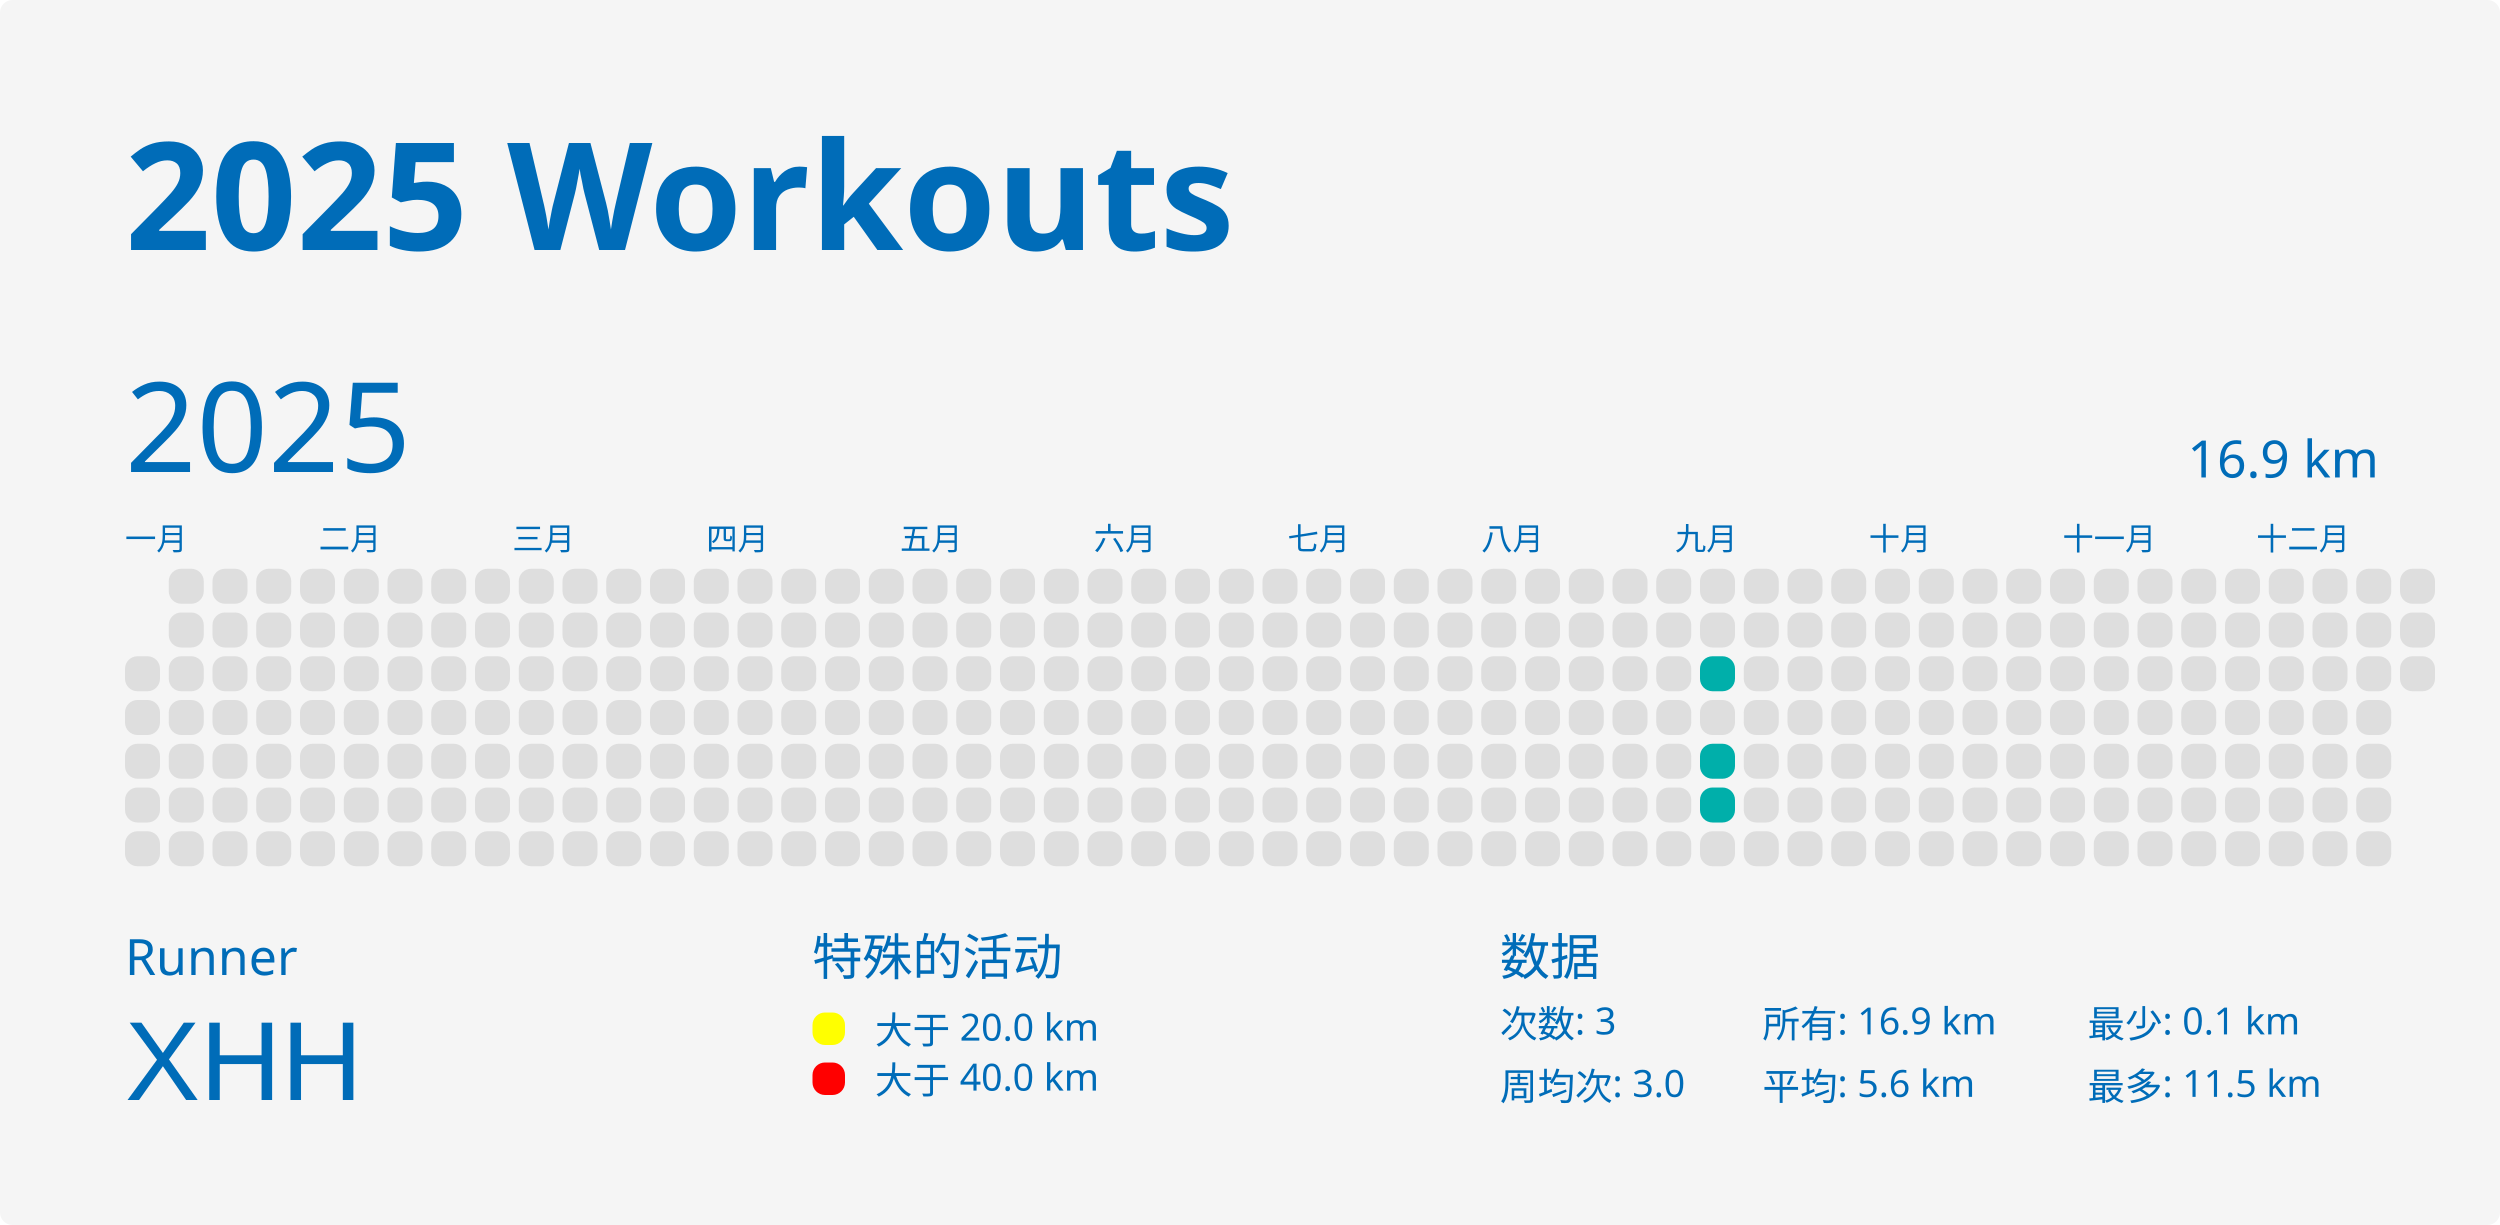
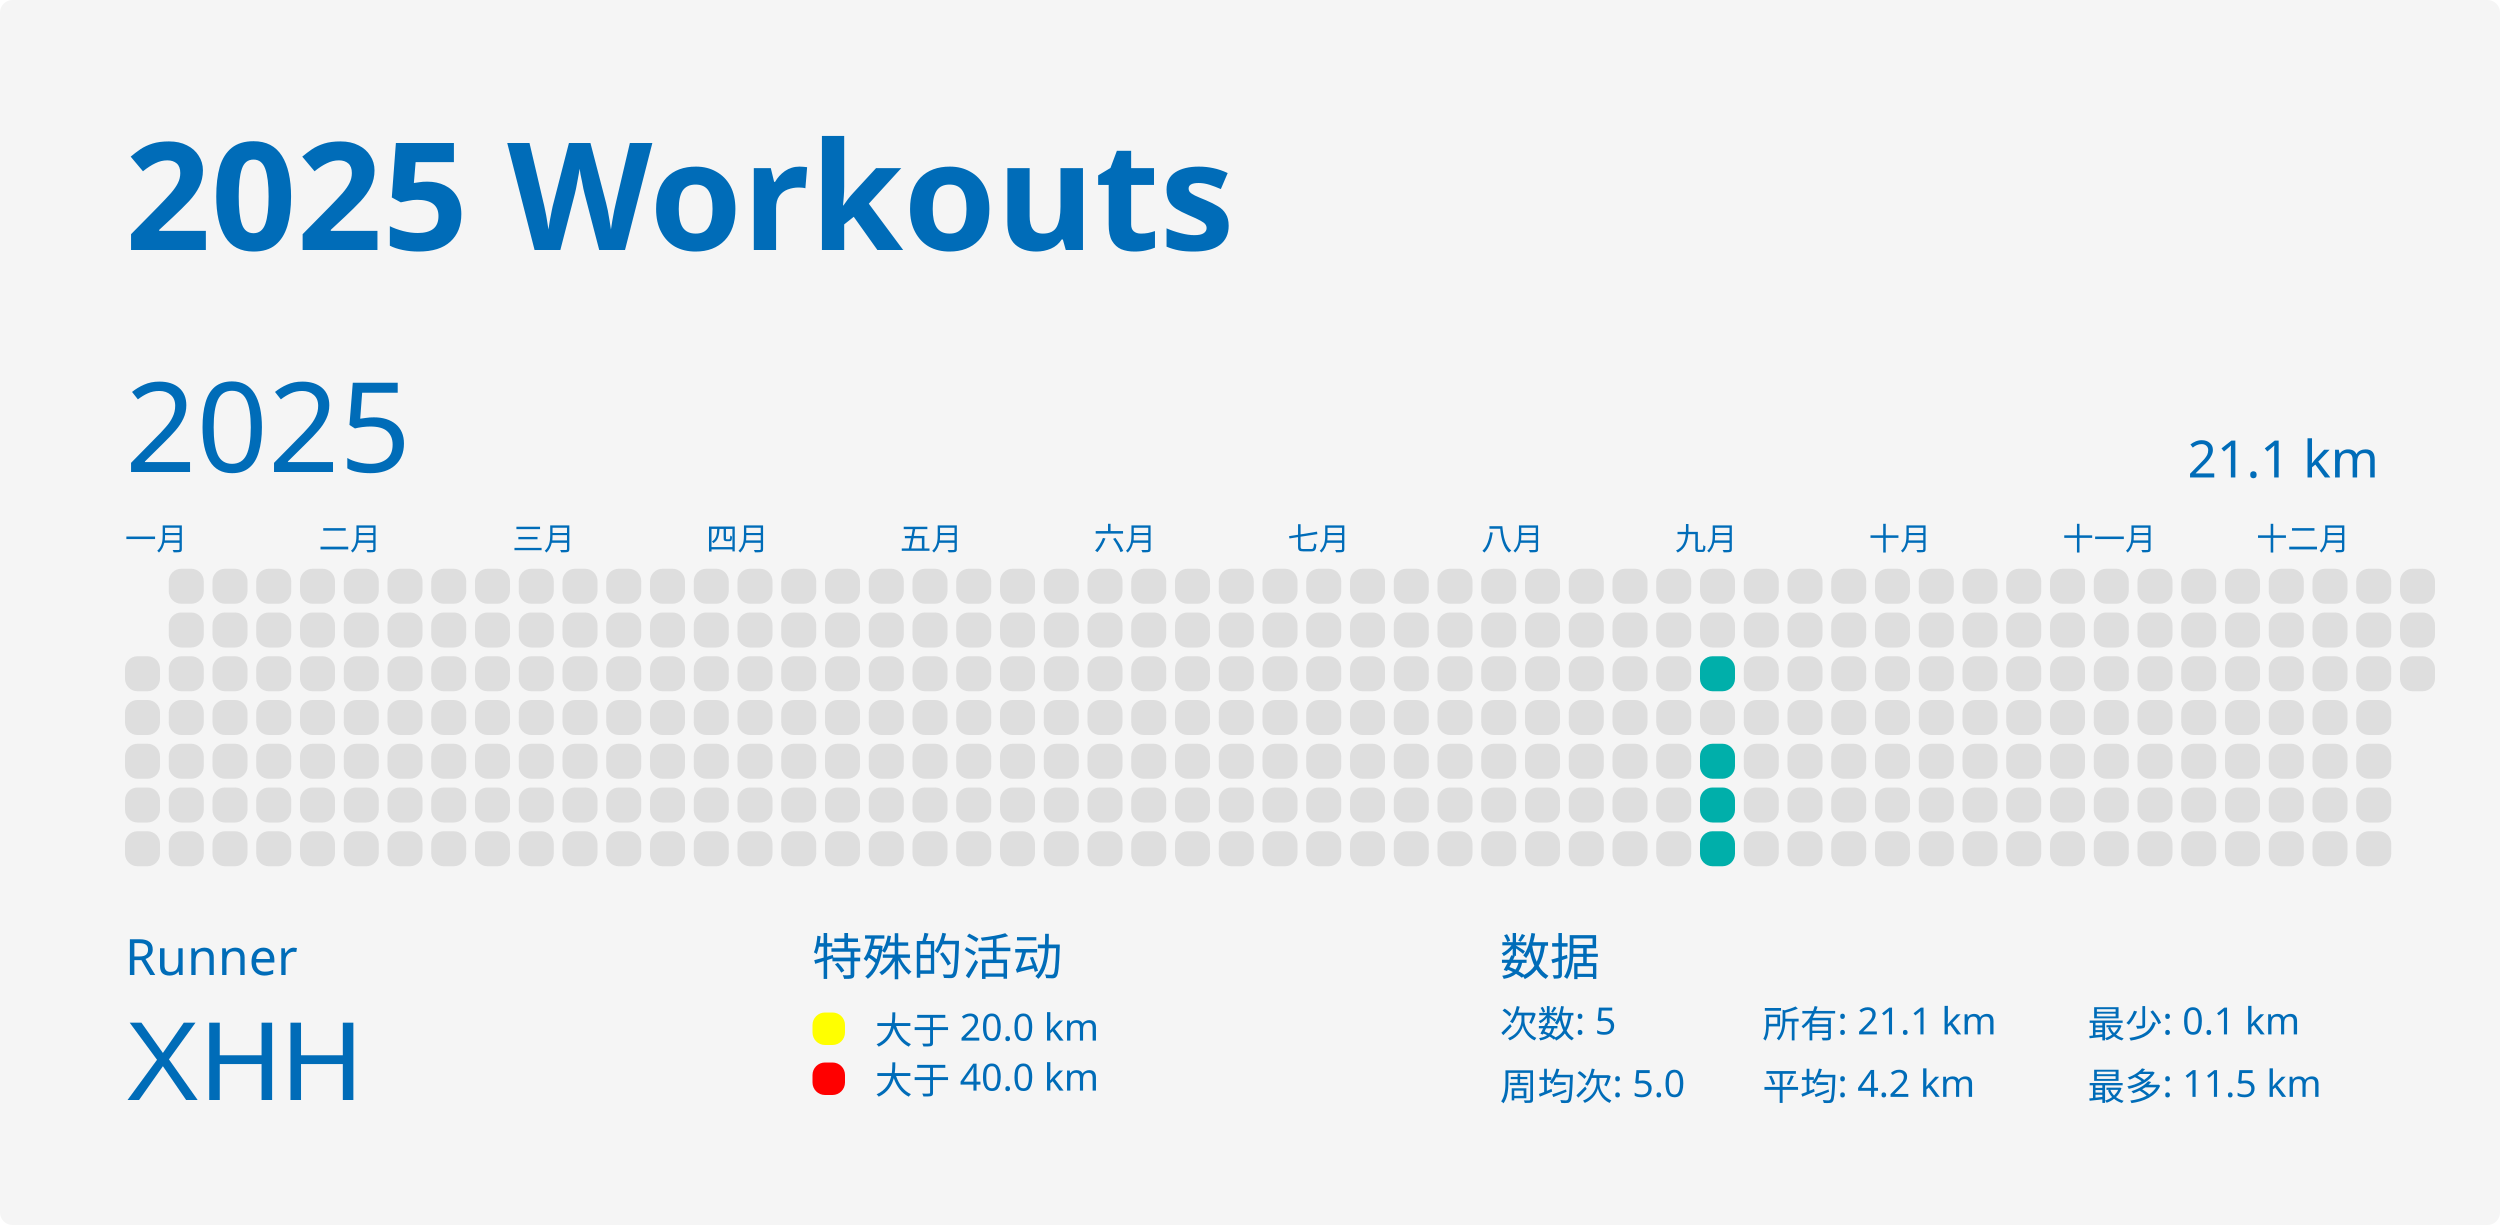
<svg xmlns="http://www.w3.org/2000/svg" baseProfile="full" height="98mm" version="1.1" viewBox="0,0,200,98" width="200mm">
  <defs />
  <rect fill="#f5f5f5" height="98" rx="1" ry="1" width="200" x="0" y="0" />
  <text fill="#006cb8" style="font-size:12px; font-family:MGI-Regular; font-weight:bold;" x="10" y="20">2025 Workouts</text>
  <text fill="#006cb8" style="font-size:4px; font-family:MGI-Regular" x="10" y="78">Runner</text>
  <text fill="#006cb8" style="font-size:9px; font-family:Arial" x="10" y="88">XHH</text>
  <text fill="#006cb8" style="font-size:4px; font-family:MGI-Regular" x="65" y="78">特殊的活动</text>
  <rect fill="yellow" height="2.6" rx="1" ry="1" width="2.6" x="65" y="81" />
  <text fill="#006cb8" style="font-size:3px; font-family:MGI-Regular" x="70" y="83.5">大于 20.0 km</text>
  <rect fill="red" height="2.6" rx="1" ry="1" width="2.6" x="65" y="85" />
  <text fill="#006cb8" style="font-size:3px; font-family:MGI-Regular" x="70" y="87.5">大于 40.0 km</text>
  <text fill="#006cb8" style="font-size:4px; font-family:MGI-Regular" x="120" y="78">数据</text>
-   <text fill="#006cb8" style="font-size:3px; font-family:MGI-Regular" x="120" y="83">次数: 3</text>
-   <text fill="#006cb8" style="font-size:3px; font-family:MGI-Regular" x="120" y="88">周均次: 3.0</text>
-   <text fill="#006cb8" style="font-size:3px; font-family:MGI-Regular" x="141" y="83">所有: 16.9 km</text>
-   <text fill="#006cb8" style="font-size:3px; font-family:MGI-Regular" x="141" y="88">平均: 5.6 km</text>
+   <text fill="#006cb8" style="font-size:3px; font-family:MGI-Regular" x="120" y="83">次数: 5</text>
+   <text fill="#006cb8" style="font-size:3px; font-family:MGI-Regular" x="120" y="88">周均次: 5.0</text>
+   <text fill="#006cb8" style="font-size:3px; font-family:MGI-Regular" x="141" y="83">所有: 21.1 km</text>
+   <text fill="#006cb8" style="font-size:3px; font-family:MGI-Regular" x="141" y="88">平均: 4.2 km</text>
  <text fill="#006cb8" style="font-size:3px; font-family:MGI-Regular" x="167" y="83">最少: 0.1 km</text>
  <text fill="#006cb8" style="font-size:3px; font-family:MGI-Regular" x="167" y="88">最多: 11.5 km</text>
  <text dominant-baseline="hanging" fill="#006cb8" style="font-size:10.0px; font-family:MGI-Regular;" x="10" y="30">2025</text>
-   <text dominant-baseline="hanging" fill="#006cb8" style="font-size:4.125px; font-family:MGI-Regular;" x="175" y="35">16.9 km</text>
+   <text dominant-baseline="hanging" fill="#006cb8" style="font-size:4.125px; font-family:MGI-Regular;" x="175" y="35">21.1 km</text>
  <text fill="#006cb8" style="font-size:2.5px; font-family:MGI-Regular" x="10.0" y="44">一月</text>
  <text fill="#006cb8" style="font-size:2.5px; font-family:MGI-Regular" x="25.5" y="44">二月</text>
  <text fill="#006cb8" style="font-size:2.5px; font-family:MGI-Regular" x="41.0" y="44">三月</text>
  <text fill="#006cb8" style="font-size:2.5px; font-family:MGI-Regular" x="56.5" y="44">四月</text>
  <text fill="#006cb8" style="font-size:2.5px; font-family:MGI-Regular" x="72.0" y="44">五月</text>
  <text fill="#006cb8" style="font-size:2.5px; font-family:MGI-Regular" x="87.5" y="44">六月</text>
  <text fill="#006cb8" style="font-size:2.5px; font-family:MGI-Regular" x="103.0" y="44">七月</text>
  <text fill="#006cb8" style="font-size:2.5px; font-family:MGI-Regular" x="118.5" y="44">八月</text>
  <text fill="#006cb8" style="font-size:2.5px; font-family:MGI-Regular" x="134.0" y="44">九月</text>
  <text fill="#006cb8" style="font-size:2.5px; font-family:MGI-Regular" x="149.5" y="44">十月</text>
  <text fill="#006cb8" style="font-size:2.5px; font-family:MGI-Regular" x="165.0" y="44">十一月</text>
  <text fill="#006cb8" style="font-size:2.5px; font-family:MGI-Regular" x="180.5" y="44">十二月</text>
  <rect fill="#dedede" height="2.8" rx="1" ry="1" width="2.8" x="10.0" y="52.5" />
  <rect fill="#dedede" height="2.8" rx="1" ry="1" width="2.8" x="10.0" y="56.0" />
  <rect fill="#dedede" height="2.8" rx="1" ry="1" width="2.8" x="10.0" y="59.5" />
  <rect fill="#dedede" height="2.8" rx="1" ry="1" width="2.8" x="10.0" y="63.0" />
  <rect fill="#dedede" height="2.8" rx="1" ry="1" width="2.8" x="10.0" y="66.5" />
  <rect fill="#dedede" height="2.8" rx="1" ry="1" width="2.8" x="13.5" y="45.5" />
  <rect fill="#dedede" height="2.8" rx="1" ry="1" width="2.8" x="13.5" y="49.0" />
  <rect fill="#dedede" height="2.8" rx="1" ry="1" width="2.8" x="13.5" y="52.5" />
  <rect fill="#dedede" height="2.8" rx="1" ry="1" width="2.8" x="13.5" y="56.0" />
  <rect fill="#dedede" height="2.8" rx="1" ry="1" width="2.8" x="13.5" y="59.5" />
  <rect fill="#dedede" height="2.8" rx="1" ry="1" width="2.8" x="13.5" y="63.0" />
  <rect fill="#dedede" height="2.8" rx="1" ry="1" width="2.8" x="13.5" y="66.5" />
  <rect fill="#dedede" height="2.8" rx="1" ry="1" width="2.8" x="17.0" y="45.5" />
  <rect fill="#dedede" height="2.8" rx="1" ry="1" width="2.8" x="17.0" y="49.0" />
  <rect fill="#dedede" height="2.8" rx="1" ry="1" width="2.8" x="17.0" y="52.5" />
  <rect fill="#dedede" height="2.8" rx="1" ry="1" width="2.8" x="17.0" y="56.0" />
  <rect fill="#dedede" height="2.8" rx="1" ry="1" width="2.8" x="17.0" y="59.5" />
  <rect fill="#dedede" height="2.8" rx="1" ry="1" width="2.8" x="17.0" y="63.0" />
  <rect fill="#dedede" height="2.8" rx="1" ry="1" width="2.8" x="17.0" y="66.5" />
  <rect fill="#dedede" height="2.8" rx="1" ry="1" width="2.8" x="20.5" y="45.5" />
  <rect fill="#dedede" height="2.8" rx="1" ry="1" width="2.8" x="20.5" y="49.0" />
  <rect fill="#dedede" height="2.8" rx="1" ry="1" width="2.8" x="20.5" y="52.5" />
  <rect fill="#dedede" height="2.8" rx="1" ry="1" width="2.8" x="20.5" y="56.0" />
  <rect fill="#dedede" height="2.8" rx="1" ry="1" width="2.8" x="20.5" y="59.5" />
  <rect fill="#dedede" height="2.8" rx="1" ry="1" width="2.8" x="20.5" y="63.0" />
  <rect fill="#dedede" height="2.8" rx="1" ry="1" width="2.8" x="20.5" y="66.5" />
  <rect fill="#dedede" height="2.8" rx="1" ry="1" width="2.8" x="24.0" y="45.5" />
  <rect fill="#dedede" height="2.8" rx="1" ry="1" width="2.8" x="24.0" y="49.0" />
  <rect fill="#dedede" height="2.8" rx="1" ry="1" width="2.8" x="24.0" y="52.5" />
  <rect fill="#dedede" height="2.8" rx="1" ry="1" width="2.8" x="24.0" y="56.0" />
  <rect fill="#dedede" height="2.8" rx="1" ry="1" width="2.8" x="24.0" y="59.5" />
  <rect fill="#dedede" height="2.8" rx="1" ry="1" width="2.8" x="24.0" y="63.0" />
  <rect fill="#dedede" height="2.8" rx="1" ry="1" width="2.8" x="24.0" y="66.5" />
  <rect fill="#dedede" height="2.8" rx="1" ry="1" width="2.8" x="27.5" y="45.5" />
  <rect fill="#dedede" height="2.8" rx="1" ry="1" width="2.8" x="27.5" y="49.0" />
  <rect fill="#dedede" height="2.8" rx="1" ry="1" width="2.8" x="27.5" y="52.5" />
  <rect fill="#dedede" height="2.8" rx="1" ry="1" width="2.8" x="27.5" y="56.0" />
  <rect fill="#dedede" height="2.8" rx="1" ry="1" width="2.8" x="27.5" y="59.5" />
  <rect fill="#dedede" height="2.8" rx="1" ry="1" width="2.8" x="27.5" y="63.0" />
  <rect fill="#dedede" height="2.8" rx="1" ry="1" width="2.8" x="27.5" y="66.5" />
  <rect fill="#dedede" height="2.8" rx="1" ry="1" width="2.8" x="31.0" y="45.5" />
  <rect fill="#dedede" height="2.8" rx="1" ry="1" width="2.8" x="31.0" y="49.0" />
  <rect fill="#dedede" height="2.8" rx="1" ry="1" width="2.8" x="31.0" y="52.5" />
  <rect fill="#dedede" height="2.8" rx="1" ry="1" width="2.8" x="31.0" y="56.0" />
  <rect fill="#dedede" height="2.8" rx="1" ry="1" width="2.8" x="31.0" y="59.5" />
  <rect fill="#dedede" height="2.8" rx="1" ry="1" width="2.8" x="31.0" y="63.0" />
  <rect fill="#dedede" height="2.8" rx="1" ry="1" width="2.8" x="31.0" y="66.5" />
  <rect fill="#dedede" height="2.8" rx="1" ry="1" width="2.8" x="34.5" y="45.5" />
  <rect fill="#dedede" height="2.8" rx="1" ry="1" width="2.8" x="34.5" y="49.0" />
  <rect fill="#dedede" height="2.8" rx="1" ry="1" width="2.8" x="34.5" y="52.5" />
  <rect fill="#dedede" height="2.8" rx="1" ry="1" width="2.8" x="34.5" y="56.0" />
  <rect fill="#dedede" height="2.8" rx="1" ry="1" width="2.8" x="34.5" y="59.5" />
  <rect fill="#dedede" height="2.8" rx="1" ry="1" width="2.8" x="34.5" y="63.0" />
  <rect fill="#dedede" height="2.8" rx="1" ry="1" width="2.8" x="34.5" y="66.5" />
  <rect fill="#dedede" height="2.8" rx="1" ry="1" width="2.8" x="38.0" y="45.5" />
  <rect fill="#dedede" height="2.8" rx="1" ry="1" width="2.8" x="38.0" y="49.0" />
  <rect fill="#dedede" height="2.8" rx="1" ry="1" width="2.8" x="38.0" y="52.5" />
  <rect fill="#dedede" height="2.8" rx="1" ry="1" width="2.8" x="38.0" y="56.0" />
  <rect fill="#dedede" height="2.8" rx="1" ry="1" width="2.8" x="38.0" y="59.5" />
  <rect fill="#dedede" height="2.8" rx="1" ry="1" width="2.8" x="38.0" y="63.0" />
  <rect fill="#dedede" height="2.8" rx="1" ry="1" width="2.8" x="38.0" y="66.5" />
  <rect fill="#dedede" height="2.8" rx="1" ry="1" width="2.8" x="41.5" y="45.5" />
  <rect fill="#dedede" height="2.8" rx="1" ry="1" width="2.8" x="41.5" y="49.0" />
  <rect fill="#dedede" height="2.8" rx="1" ry="1" width="2.8" x="41.5" y="52.5" />
  <rect fill="#dedede" height="2.8" rx="1" ry="1" width="2.8" x="41.5" y="56.0" />
  <rect fill="#dedede" height="2.8" rx="1" ry="1" width="2.8" x="41.5" y="59.5" />
  <rect fill="#dedede" height="2.8" rx="1" ry="1" width="2.8" x="41.5" y="63.0" />
  <rect fill="#dedede" height="2.8" rx="1" ry="1" width="2.8" x="41.5" y="66.5" />
  <rect fill="#dedede" height="2.8" rx="1" ry="1" width="2.8" x="45.0" y="45.5" />
  <rect fill="#dedede" height="2.8" rx="1" ry="1" width="2.8" x="45.0" y="49.0" />
  <rect fill="#dedede" height="2.8" rx="1" ry="1" width="2.8" x="45.0" y="52.5" />
  <rect fill="#dedede" height="2.8" rx="1" ry="1" width="2.8" x="45.0" y="56.0" />
  <rect fill="#dedede" height="2.8" rx="1" ry="1" width="2.8" x="45.0" y="59.5" />
  <rect fill="#dedede" height="2.8" rx="1" ry="1" width="2.8" x="45.0" y="63.0" />
  <rect fill="#dedede" height="2.8" rx="1" ry="1" width="2.8" x="45.0" y="66.5" />
  <rect fill="#dedede" height="2.8" rx="1" ry="1" width="2.8" x="48.5" y="45.5" />
  <rect fill="#dedede" height="2.8" rx="1" ry="1" width="2.8" x="48.5" y="49.0" />
  <rect fill="#dedede" height="2.8" rx="1" ry="1" width="2.8" x="48.5" y="52.5" />
  <rect fill="#dedede" height="2.8" rx="1" ry="1" width="2.8" x="48.5" y="56.0" />
  <rect fill="#dedede" height="2.8" rx="1" ry="1" width="2.8" x="48.5" y="59.5" />
  <rect fill="#dedede" height="2.8" rx="1" ry="1" width="2.8" x="48.5" y="63.0" />
  <rect fill="#dedede" height="2.8" rx="1" ry="1" width="2.8" x="48.5" y="66.5" />
  <rect fill="#dedede" height="2.8" rx="1" ry="1" width="2.8" x="52.0" y="45.5" />
  <rect fill="#dedede" height="2.8" rx="1" ry="1" width="2.8" x="52.0" y="49.0" />
  <rect fill="#dedede" height="2.8" rx="1" ry="1" width="2.8" x="52.0" y="52.5" />
  <rect fill="#dedede" height="2.8" rx="1" ry="1" width="2.8" x="52.0" y="56.0" />
  <rect fill="#dedede" height="2.8" rx="1" ry="1" width="2.8" x="52.0" y="59.5" />
  <rect fill="#dedede" height="2.8" rx="1" ry="1" width="2.8" x="52.0" y="63.0" />
  <rect fill="#dedede" height="2.8" rx="1" ry="1" width="2.8" x="52.0" y="66.5" />
  <rect fill="#dedede" height="2.8" rx="1" ry="1" width="2.8" x="55.5" y="45.5" />
  <rect fill="#dedede" height="2.8" rx="1" ry="1" width="2.8" x="55.5" y="49.0" />
  <rect fill="#dedede" height="2.8" rx="1" ry="1" width="2.8" x="55.5" y="52.5" />
  <rect fill="#dedede" height="2.8" rx="1" ry="1" width="2.8" x="55.5" y="56.0" />
  <rect fill="#dedede" height="2.8" rx="1" ry="1" width="2.8" x="55.5" y="59.5" />
  <rect fill="#dedede" height="2.8" rx="1" ry="1" width="2.8" x="55.5" y="63.0" />
  <rect fill="#dedede" height="2.8" rx="1" ry="1" width="2.8" x="55.5" y="66.5" />
  <rect fill="#dedede" height="2.8" rx="1" ry="1" width="2.8" x="59.0" y="45.5" />
  <rect fill="#dedede" height="2.8" rx="1" ry="1" width="2.8" x="59.0" y="49.0" />
  <rect fill="#dedede" height="2.8" rx="1" ry="1" width="2.8" x="59.0" y="52.5" />
  <rect fill="#dedede" height="2.8" rx="1" ry="1" width="2.8" x="59.0" y="56.0" />
  <rect fill="#dedede" height="2.8" rx="1" ry="1" width="2.8" x="59.0" y="59.5" />
  <rect fill="#dedede" height="2.8" rx="1" ry="1" width="2.8" x="59.0" y="63.0" />
  <rect fill="#dedede" height="2.8" rx="1" ry="1" width="2.8" x="59.0" y="66.5" />
  <rect fill="#dedede" height="2.8" rx="1" ry="1" width="2.8" x="62.5" y="45.5" />
  <rect fill="#dedede" height="2.8" rx="1" ry="1" width="2.8" x="62.5" y="49.0" />
  <rect fill="#dedede" height="2.8" rx="1" ry="1" width="2.8" x="62.5" y="52.5" />
  <rect fill="#dedede" height="2.8" rx="1" ry="1" width="2.8" x="62.5" y="56.0" />
  <rect fill="#dedede" height="2.8" rx="1" ry="1" width="2.8" x="62.5" y="59.5" />
  <rect fill="#dedede" height="2.8" rx="1" ry="1" width="2.8" x="62.5" y="63.0" />
  <rect fill="#dedede" height="2.8" rx="1" ry="1" width="2.8" x="62.5" y="66.5" />
  <rect fill="#dedede" height="2.8" rx="1" ry="1" width="2.8" x="66.0" y="45.5" />
  <rect fill="#dedede" height="2.8" rx="1" ry="1" width="2.8" x="66.0" y="49.0" />
  <rect fill="#dedede" height="2.8" rx="1" ry="1" width="2.8" x="66.0" y="52.5" />
  <rect fill="#dedede" height="2.8" rx="1" ry="1" width="2.8" x="66.0" y="56.0" />
  <rect fill="#dedede" height="2.8" rx="1" ry="1" width="2.8" x="66.0" y="59.5" />
  <rect fill="#dedede" height="2.8" rx="1" ry="1" width="2.8" x="66.0" y="63.0" />
  <rect fill="#dedede" height="2.8" rx="1" ry="1" width="2.8" x="66.0" y="66.5" />
  <rect fill="#dedede" height="2.8" rx="1" ry="1" width="2.8" x="69.5" y="45.5" />
  <rect fill="#dedede" height="2.8" rx="1" ry="1" width="2.8" x="69.5" y="49.0" />
  <rect fill="#dedede" height="2.8" rx="1" ry="1" width="2.8" x="69.5" y="52.5" />
  <rect fill="#dedede" height="2.8" rx="1" ry="1" width="2.8" x="69.5" y="56.0" />
  <rect fill="#dedede" height="2.8" rx="1" ry="1" width="2.8" x="69.5" y="59.5" />
  <rect fill="#dedede" height="2.8" rx="1" ry="1" width="2.8" x="69.5" y="63.0" />
  <rect fill="#dedede" height="2.8" rx="1" ry="1" width="2.8" x="69.5" y="66.5" />
  <rect fill="#dedede" height="2.8" rx="1" ry="1" width="2.8" x="73.0" y="45.5" />
  <rect fill="#dedede" height="2.8" rx="1" ry="1" width="2.8" x="73.0" y="49.0" />
  <rect fill="#dedede" height="2.8" rx="1" ry="1" width="2.8" x="73.0" y="52.5" />
  <rect fill="#dedede" height="2.8" rx="1" ry="1" width="2.8" x="73.0" y="56.0" />
  <rect fill="#dedede" height="2.8" rx="1" ry="1" width="2.8" x="73.0" y="59.5" />
  <rect fill="#dedede" height="2.8" rx="1" ry="1" width="2.8" x="73.0" y="63.0" />
  <rect fill="#dedede" height="2.8" rx="1" ry="1" width="2.8" x="73.0" y="66.5" />
  <rect fill="#dedede" height="2.8" rx="1" ry="1" width="2.8" x="76.5" y="45.5" />
  <rect fill="#dedede" height="2.8" rx="1" ry="1" width="2.8" x="76.5" y="49.0" />
  <rect fill="#dedede" height="2.8" rx="1" ry="1" width="2.8" x="76.5" y="52.5" />
  <rect fill="#dedede" height="2.8" rx="1" ry="1" width="2.8" x="76.5" y="56.0" />
  <rect fill="#dedede" height="2.8" rx="1" ry="1" width="2.8" x="76.5" y="59.5" />
  <rect fill="#dedede" height="2.8" rx="1" ry="1" width="2.8" x="76.5" y="63.0" />
  <rect fill="#dedede" height="2.8" rx="1" ry="1" width="2.8" x="76.5" y="66.5" />
  <rect fill="#dedede" height="2.8" rx="1" ry="1" width="2.8" x="80.0" y="45.5" />
  <rect fill="#dedede" height="2.8" rx="1" ry="1" width="2.8" x="80.0" y="49.0" />
  <rect fill="#dedede" height="2.8" rx="1" ry="1" width="2.8" x="80.0" y="52.5" />
  <rect fill="#dedede" height="2.8" rx="1" ry="1" width="2.8" x="80.0" y="56.0" />
  <rect fill="#dedede" height="2.8" rx="1" ry="1" width="2.8" x="80.0" y="59.5" />
  <rect fill="#dedede" height="2.8" rx="1" ry="1" width="2.8" x="80.0" y="63.0" />
  <rect fill="#dedede" height="2.8" rx="1" ry="1" width="2.8" x="80.0" y="66.5" />
  <rect fill="#dedede" height="2.8" rx="1" ry="1" width="2.8" x="83.5" y="45.5" />
  <rect fill="#dedede" height="2.8" rx="1" ry="1" width="2.8" x="83.5" y="49.0" />
  <rect fill="#dedede" height="2.8" rx="1" ry="1" width="2.8" x="83.5" y="52.5" />
  <rect fill="#dedede" height="2.8" rx="1" ry="1" width="2.8" x="83.5" y="56.0" />
  <rect fill="#dedede" height="2.8" rx="1" ry="1" width="2.8" x="83.5" y="59.5" />
  <rect fill="#dedede" height="2.8" rx="1" ry="1" width="2.8" x="83.5" y="63.0" />
  <rect fill="#dedede" height="2.8" rx="1" ry="1" width="2.8" x="83.5" y="66.5" />
  <rect fill="#dedede" height="2.8" rx="1" ry="1" width="2.8" x="87.0" y="45.5" />
  <rect fill="#dedede" height="2.8" rx="1" ry="1" width="2.8" x="87.0" y="49.0" />
  <rect fill="#dedede" height="2.8" rx="1" ry="1" width="2.8" x="87.0" y="52.5" />
  <rect fill="#dedede" height="2.8" rx="1" ry="1" width="2.8" x="87.0" y="56.0" />
  <rect fill="#dedede" height="2.8" rx="1" ry="1" width="2.8" x="87.0" y="59.5" />
  <rect fill="#dedede" height="2.8" rx="1" ry="1" width="2.8" x="87.0" y="63.0" />
  <rect fill="#dedede" height="2.8" rx="1" ry="1" width="2.8" x="87.0" y="66.5" />
  <rect fill="#dedede" height="2.8" rx="1" ry="1" width="2.8" x="90.5" y="45.5" />
  <rect fill="#dedede" height="2.8" rx="1" ry="1" width="2.8" x="90.5" y="49.0" />
  <rect fill="#dedede" height="2.8" rx="1" ry="1" width="2.8" x="90.5" y="52.5" />
  <rect fill="#dedede" height="2.8" rx="1" ry="1" width="2.8" x="90.5" y="56.0" />
  <rect fill="#dedede" height="2.8" rx="1" ry="1" width="2.8" x="90.5" y="59.5" />
  <rect fill="#dedede" height="2.8" rx="1" ry="1" width="2.8" x="90.5" y="63.0" />
  <rect fill="#dedede" height="2.8" rx="1" ry="1" width="2.8" x="90.5" y="66.5" />
  <rect fill="#dedede" height="2.8" rx="1" ry="1" width="2.8" x="94.0" y="45.5" />
  <rect fill="#dedede" height="2.8" rx="1" ry="1" width="2.8" x="94.0" y="49.0" />
  <rect fill="#dedede" height="2.8" rx="1" ry="1" width="2.8" x="94.0" y="52.5" />
  <rect fill="#dedede" height="2.8" rx="1" ry="1" width="2.8" x="94.0" y="56.0" />
  <rect fill="#dedede" height="2.8" rx="1" ry="1" width="2.8" x="94.0" y="59.5" />
  <rect fill="#dedede" height="2.8" rx="1" ry="1" width="2.8" x="94.0" y="63.0" />
  <rect fill="#dedede" height="2.8" rx="1" ry="1" width="2.8" x="94.0" y="66.5" />
  <rect fill="#dedede" height="2.8" rx="1" ry="1" width="2.8" x="97.5" y="45.5" />
  <rect fill="#dedede" height="2.8" rx="1" ry="1" width="2.8" x="97.5" y="49.0" />
  <rect fill="#dedede" height="2.8" rx="1" ry="1" width="2.8" x="97.5" y="52.5" />
  <rect fill="#dedede" height="2.8" rx="1" ry="1" width="2.8" x="97.5" y="56.0" />
  <rect fill="#dedede" height="2.8" rx="1" ry="1" width="2.8" x="97.5" y="59.5" />
  <rect fill="#dedede" height="2.8" rx="1" ry="1" width="2.8" x="97.5" y="63.0" />
  <rect fill="#dedede" height="2.8" rx="1" ry="1" width="2.8" x="97.5" y="66.5" />
  <rect fill="#dedede" height="2.8" rx="1" ry="1" width="2.8" x="101.0" y="45.5" />
  <rect fill="#dedede" height="2.8" rx="1" ry="1" width="2.8" x="101.0" y="49.0" />
  <rect fill="#dedede" height="2.8" rx="1" ry="1" width="2.8" x="101.0" y="52.5" />
  <rect fill="#dedede" height="2.8" rx="1" ry="1" width="2.8" x="101.0" y="56.0" />
  <rect fill="#dedede" height="2.8" rx="1" ry="1" width="2.8" x="101.0" y="59.5" />
  <rect fill="#dedede" height="2.8" rx="1" ry="1" width="2.8" x="101.0" y="63.0" />
  <rect fill="#dedede" height="2.8" rx="1" ry="1" width="2.8" x="101.0" y="66.5" />
  <rect fill="#dedede" height="2.8" rx="1" ry="1" width="2.8" x="104.5" y="45.5" />
  <rect fill="#dedede" height="2.8" rx="1" ry="1" width="2.8" x="104.5" y="49.0" />
  <rect fill="#dedede" height="2.8" rx="1" ry="1" width="2.8" x="104.5" y="52.5" />
  <rect fill="#dedede" height="2.8" rx="1" ry="1" width="2.8" x="104.5" y="56.0" />
  <rect fill="#dedede" height="2.8" rx="1" ry="1" width="2.8" x="104.5" y="59.5" />
  <rect fill="#dedede" height="2.8" rx="1" ry="1" width="2.8" x="104.5" y="63.0" />
  <rect fill="#dedede" height="2.8" rx="1" ry="1" width="2.8" x="104.5" y="66.5" />
  <rect fill="#dedede" height="2.8" rx="1" ry="1" width="2.8" x="108.0" y="45.5" />
  <rect fill="#dedede" height="2.8" rx="1" ry="1" width="2.8" x="108.0" y="49.0" />
  <rect fill="#dedede" height="2.8" rx="1" ry="1" width="2.8" x="108.0" y="52.5" />
  <rect fill="#dedede" height="2.8" rx="1" ry="1" width="2.8" x="108.0" y="56.0" />
  <rect fill="#dedede" height="2.8" rx="1" ry="1" width="2.8" x="108.0" y="59.5" />
  <rect fill="#dedede" height="2.8" rx="1" ry="1" width="2.8" x="108.0" y="63.0" />
  <rect fill="#dedede" height="2.8" rx="1" ry="1" width="2.8" x="108.0" y="66.5" />
  <rect fill="#dedede" height="2.8" rx="1" ry="1" width="2.8" x="111.5" y="45.5" />
  <rect fill="#dedede" height="2.8" rx="1" ry="1" width="2.8" x="111.5" y="49.0" />
  <rect fill="#dedede" height="2.8" rx="1" ry="1" width="2.8" x="111.5" y="52.5" />
  <rect fill="#dedede" height="2.8" rx="1" ry="1" width="2.8" x="111.5" y="56.0" />
  <rect fill="#dedede" height="2.8" rx="1" ry="1" width="2.8" x="111.5" y="59.5" />
  <rect fill="#dedede" height="2.8" rx="1" ry="1" width="2.8" x="111.5" y="63.0" />
  <rect fill="#dedede" height="2.8" rx="1" ry="1" width="2.8" x="111.5" y="66.5" />
  <rect fill="#dedede" height="2.8" rx="1" ry="1" width="2.8" x="115.0" y="45.5" />
  <rect fill="#dedede" height="2.8" rx="1" ry="1" width="2.8" x="115.0" y="49.0" />
  <rect fill="#dedede" height="2.8" rx="1" ry="1" width="2.8" x="115.0" y="52.5" />
  <rect fill="#dedede" height="2.8" rx="1" ry="1" width="2.8" x="115.0" y="56.0" />
  <rect fill="#dedede" height="2.8" rx="1" ry="1" width="2.8" x="115.0" y="59.5" />
  <rect fill="#dedede" height="2.8" rx="1" ry="1" width="2.8" x="115.0" y="63.0" />
  <rect fill="#dedede" height="2.8" rx="1" ry="1" width="2.8" x="115.0" y="66.5" />
  <rect fill="#dedede" height="2.8" rx="1" ry="1" width="2.8" x="118.5" y="45.5" />
  <rect fill="#dedede" height="2.8" rx="1" ry="1" width="2.8" x="118.5" y="49.0" />
  <rect fill="#dedede" height="2.8" rx="1" ry="1" width="2.8" x="118.5" y="52.5" />
  <rect fill="#dedede" height="2.8" rx="1" ry="1" width="2.8" x="118.5" y="56.0" />
  <rect fill="#dedede" height="2.8" rx="1" ry="1" width="2.8" x="118.5" y="59.5" />
  <rect fill="#dedede" height="2.8" rx="1" ry="1" width="2.8" x="118.5" y="63.0" />
  <rect fill="#dedede" height="2.8" rx="1" ry="1" width="2.8" x="118.5" y="66.5" />
  <rect fill="#dedede" height="2.8" rx="1" ry="1" width="2.8" x="122.0" y="45.5" />
  <rect fill="#dedede" height="2.8" rx="1" ry="1" width="2.8" x="122.0" y="49.0" />
  <rect fill="#dedede" height="2.8" rx="1" ry="1" width="2.8" x="122.0" y="52.5" />
  <rect fill="#dedede" height="2.8" rx="1" ry="1" width="2.8" x="122.0" y="56.0" />
  <rect fill="#dedede" height="2.8" rx="1" ry="1" width="2.8" x="122.0" y="59.5" />
  <rect fill="#dedede" height="2.8" rx="1" ry="1" width="2.8" x="122.0" y="63.0" />
  <rect fill="#dedede" height="2.8" rx="1" ry="1" width="2.8" x="122.0" y="66.5" />
  <rect fill="#dedede" height="2.8" rx="1" ry="1" width="2.8" x="125.5" y="45.5" />
  <rect fill="#dedede" height="2.8" rx="1" ry="1" width="2.8" x="125.5" y="49.0" />
  <rect fill="#dedede" height="2.8" rx="1" ry="1" width="2.8" x="125.5" y="52.5" />
  <rect fill="#dedede" height="2.8" rx="1" ry="1" width="2.8" x="125.5" y="56.0" />
  <rect fill="#dedede" height="2.8" rx="1" ry="1" width="2.8" x="125.5" y="59.5" />
  <rect fill="#dedede" height="2.8" rx="1" ry="1" width="2.8" x="125.5" y="63.0" />
  <rect fill="#dedede" height="2.8" rx="1" ry="1" width="2.8" x="125.5" y="66.5" />
  <rect fill="#dedede" height="2.8" rx="1" ry="1" width="2.8" x="129.0" y="45.5" />
  <rect fill="#dedede" height="2.8" rx="1" ry="1" width="2.8" x="129.0" y="49.0" />
  <rect fill="#dedede" height="2.8" rx="1" ry="1" width="2.8" x="129.0" y="52.5" />
  <rect fill="#dedede" height="2.8" rx="1" ry="1" width="2.8" x="129.0" y="56.0" />
  <rect fill="#dedede" height="2.8" rx="1" ry="1" width="2.8" x="129.0" y="59.5" />
  <rect fill="#dedede" height="2.8" rx="1" ry="1" width="2.8" x="129.0" y="63.0" />
  <rect fill="#dedede" height="2.8" rx="1" ry="1" width="2.8" x="129.0" y="66.5" />
  <rect fill="#dedede" height="2.8" rx="1" ry="1" width="2.8" x="132.5" y="45.5" />
  <rect fill="#dedede" height="2.8" rx="1" ry="1" width="2.8" x="132.5" y="49.0" />
  <rect fill="#dedede" height="2.8" rx="1" ry="1" width="2.8" x="132.5" y="52.5" />
  <rect fill="#dedede" height="2.8" rx="1" ry="1" width="2.8" x="132.5" y="56.0" />
  <rect fill="#dedede" height="2.8" rx="1" ry="1" width="2.8" x="132.5" y="59.5" />
  <rect fill="#dedede" height="2.8" rx="1" ry="1" width="2.8" x="132.5" y="63.0" />
  <rect fill="#dedede" height="2.8" rx="1" ry="1" width="2.8" x="132.5" y="66.5" />
  <rect fill="#dedede" height="2.8" rx="1" ry="1" width="2.8" x="136.0" y="45.5" />
  <rect fill="#dedede" height="2.8" rx="1" ry="1" width="2.8" x="136.0" y="49.0" />
  <rect fill="#00AFAA" height="2.8" rx="1" ry="1" width="2.8" x="136.0" y="52.5" />
  <rect fill="#dedede" height="2.8" rx="1" ry="1" width="2.8" x="136.0" y="56.0" />
  <rect fill="#00AFAA" height="2.8" rx="1" ry="1" width="2.8" x="136.0" y="59.5" />
  <rect fill="#00AFAA" height="2.8" rx="1" ry="1" width="2.8" x="136.0" y="63.0" />
-   <rect fill="#dedede" height="2.8" rx="1" ry="1" width="2.8" x="136.0" y="66.5" />
+   <rect fill="#00AFAA" height="2.8" rx="1" ry="1" width="2.8" x="136.0" y="66.5" />
  <rect fill="#dedede" height="2.8" rx="1" ry="1" width="2.8" x="139.5" y="45.5" />
  <rect fill="#dedede" height="2.8" rx="1" ry="1" width="2.8" x="139.5" y="49.0" />
  <rect fill="#dedede" height="2.8" rx="1" ry="1" width="2.8" x="139.5" y="52.5" />
  <rect fill="#dedede" height="2.8" rx="1" ry="1" width="2.8" x="139.5" y="56.0" />
  <rect fill="#dedede" height="2.8" rx="1" ry="1" width="2.8" x="139.5" y="59.5" />
  <rect fill="#dedede" height="2.8" rx="1" ry="1" width="2.8" x="139.5" y="63.0" />
  <rect fill="#dedede" height="2.8" rx="1" ry="1" width="2.8" x="139.5" y="66.5" />
  <rect fill="#dedede" height="2.8" rx="1" ry="1" width="2.8" x="143.0" y="45.5" />
  <rect fill="#dedede" height="2.8" rx="1" ry="1" width="2.8" x="143.0" y="49.0" />
  <rect fill="#dedede" height="2.8" rx="1" ry="1" width="2.8" x="143.0" y="52.5" />
  <rect fill="#dedede" height="2.8" rx="1" ry="1" width="2.8" x="143.0" y="56.0" />
  <rect fill="#dedede" height="2.8" rx="1" ry="1" width="2.8" x="143.0" y="59.5" />
  <rect fill="#dedede" height="2.8" rx="1" ry="1" width="2.8" x="143.0" y="63.0" />
  <rect fill="#dedede" height="2.8" rx="1" ry="1" width="2.8" x="143.0" y="66.5" />
  <rect fill="#dedede" height="2.8" rx="1" ry="1" width="2.8" x="146.5" y="45.5" />
  <rect fill="#dedede" height="2.8" rx="1" ry="1" width="2.8" x="146.5" y="49.0" />
  <rect fill="#dedede" height="2.8" rx="1" ry="1" width="2.8" x="146.5" y="52.5" />
  <rect fill="#dedede" height="2.8" rx="1" ry="1" width="2.8" x="146.5" y="56.0" />
  <rect fill="#dedede" height="2.8" rx="1" ry="1" width="2.8" x="146.5" y="59.5" />
  <rect fill="#dedede" height="2.8" rx="1" ry="1" width="2.8" x="146.5" y="63.0" />
  <rect fill="#dedede" height="2.8" rx="1" ry="1" width="2.8" x="146.5" y="66.5" />
  <rect fill="#dedede" height="2.8" rx="1" ry="1" width="2.8" x="150.0" y="45.5" />
  <rect fill="#dedede" height="2.8" rx="1" ry="1" width="2.8" x="150.0" y="49.0" />
  <rect fill="#dedede" height="2.8" rx="1" ry="1" width="2.8" x="150.0" y="52.5" />
  <rect fill="#dedede" height="2.8" rx="1" ry="1" width="2.8" x="150.0" y="56.0" />
  <rect fill="#dedede" height="2.8" rx="1" ry="1" width="2.8" x="150.0" y="59.5" />
  <rect fill="#dedede" height="2.8" rx="1" ry="1" width="2.8" x="150.0" y="63.0" />
  <rect fill="#dedede" height="2.8" rx="1" ry="1" width="2.8" x="150.0" y="66.5" />
  <rect fill="#dedede" height="2.8" rx="1" ry="1" width="2.8" x="153.5" y="45.5" />
  <rect fill="#dedede" height="2.8" rx="1" ry="1" width="2.8" x="153.5" y="49.0" />
  <rect fill="#dedede" height="2.8" rx="1" ry="1" width="2.8" x="153.5" y="52.5" />
  <rect fill="#dedede" height="2.8" rx="1" ry="1" width="2.8" x="153.5" y="56.0" />
  <rect fill="#dedede" height="2.8" rx="1" ry="1" width="2.8" x="153.5" y="59.5" />
  <rect fill="#dedede" height="2.8" rx="1" ry="1" width="2.8" x="153.5" y="63.0" />
  <rect fill="#dedede" height="2.8" rx="1" ry="1" width="2.8" x="153.5" y="66.5" />
  <rect fill="#dedede" height="2.8" rx="1" ry="1" width="2.8" x="157.0" y="45.5" />
  <rect fill="#dedede" height="2.8" rx="1" ry="1" width="2.8" x="157.0" y="49.0" />
  <rect fill="#dedede" height="2.8" rx="1" ry="1" width="2.8" x="157.0" y="52.5" />
  <rect fill="#dedede" height="2.8" rx="1" ry="1" width="2.8" x="157.0" y="56.0" />
  <rect fill="#dedede" height="2.8" rx="1" ry="1" width="2.8" x="157.0" y="59.5" />
  <rect fill="#dedede" height="2.8" rx="1" ry="1" width="2.8" x="157.0" y="63.0" />
  <rect fill="#dedede" height="2.8" rx="1" ry="1" width="2.8" x="157.0" y="66.5" />
  <rect fill="#dedede" height="2.8" rx="1" ry="1" width="2.8" x="160.5" y="45.5" />
  <rect fill="#dedede" height="2.8" rx="1" ry="1" width="2.8" x="160.5" y="49.0" />
  <rect fill="#dedede" height="2.8" rx="1" ry="1" width="2.8" x="160.5" y="52.5" />
  <rect fill="#dedede" height="2.8" rx="1" ry="1" width="2.8" x="160.5" y="56.0" />
  <rect fill="#dedede" height="2.8" rx="1" ry="1" width="2.8" x="160.5" y="59.5" />
  <rect fill="#dedede" height="2.8" rx="1" ry="1" width="2.8" x="160.5" y="63.0" />
  <rect fill="#dedede" height="2.8" rx="1" ry="1" width="2.8" x="160.5" y="66.5" />
  <rect fill="#dedede" height="2.8" rx="1" ry="1" width="2.8" x="164.0" y="45.5" />
  <rect fill="#dedede" height="2.8" rx="1" ry="1" width="2.8" x="164.0" y="49.0" />
  <rect fill="#dedede" height="2.8" rx="1" ry="1" width="2.8" x="164.0" y="52.5" />
  <rect fill="#dedede" height="2.8" rx="1" ry="1" width="2.8" x="164.0" y="56.0" />
  <rect fill="#dedede" height="2.8" rx="1" ry="1" width="2.8" x="164.0" y="59.5" />
  <rect fill="#dedede" height="2.8" rx="1" ry="1" width="2.8" x="164.0" y="63.0" />
  <rect fill="#dedede" height="2.8" rx="1" ry="1" width="2.8" x="164.0" y="66.5" />
  <rect fill="#dedede" height="2.8" rx="1" ry="1" width="2.8" x="167.5" y="45.5" />
  <rect fill="#dedede" height="2.8" rx="1" ry="1" width="2.8" x="167.5" y="49.0" />
  <rect fill="#dedede" height="2.8" rx="1" ry="1" width="2.8" x="167.5" y="52.5" />
  <rect fill="#dedede" height="2.8" rx="1" ry="1" width="2.8" x="167.5" y="56.0" />
  <rect fill="#dedede" height="2.8" rx="1" ry="1" width="2.8" x="167.5" y="59.5" />
  <rect fill="#dedede" height="2.8" rx="1" ry="1" width="2.8" x="167.5" y="63.0" />
  <rect fill="#dedede" height="2.8" rx="1" ry="1" width="2.8" x="167.5" y="66.5" />
  <rect fill="#dedede" height="2.8" rx="1" ry="1" width="2.8" x="171.0" y="45.5" />
  <rect fill="#dedede" height="2.8" rx="1" ry="1" width="2.8" x="171.0" y="49.0" />
  <rect fill="#dedede" height="2.8" rx="1" ry="1" width="2.8" x="171.0" y="52.5" />
  <rect fill="#dedede" height="2.8" rx="1" ry="1" width="2.8" x="171.0" y="56.0" />
  <rect fill="#dedede" height="2.8" rx="1" ry="1" width="2.8" x="171.0" y="59.5" />
  <rect fill="#dedede" height="2.8" rx="1" ry="1" width="2.8" x="171.0" y="63.0" />
  <rect fill="#dedede" height="2.8" rx="1" ry="1" width="2.8" x="171.0" y="66.5" />
  <rect fill="#dedede" height="2.8" rx="1" ry="1" width="2.8" x="174.5" y="45.5" />
  <rect fill="#dedede" height="2.8" rx="1" ry="1" width="2.8" x="174.5" y="49.0" />
  <rect fill="#dedede" height="2.8" rx="1" ry="1" width="2.8" x="174.5" y="52.5" />
  <rect fill="#dedede" height="2.8" rx="1" ry="1" width="2.8" x="174.5" y="56.0" />
  <rect fill="#dedede" height="2.8" rx="1" ry="1" width="2.8" x="174.5" y="59.5" />
  <rect fill="#dedede" height="2.8" rx="1" ry="1" width="2.8" x="174.5" y="63.0" />
  <rect fill="#dedede" height="2.8" rx="1" ry="1" width="2.8" x="174.5" y="66.5" />
  <rect fill="#dedede" height="2.8" rx="1" ry="1" width="2.8" x="178.0" y="45.5" />
  <rect fill="#dedede" height="2.8" rx="1" ry="1" width="2.8" x="178.0" y="49.0" />
  <rect fill="#dedede" height="2.8" rx="1" ry="1" width="2.8" x="178.0" y="52.5" />
  <rect fill="#dedede" height="2.8" rx="1" ry="1" width="2.8" x="178.0" y="56.0" />
  <rect fill="#dedede" height="2.8" rx="1" ry="1" width="2.8" x="178.0" y="59.5" />
  <rect fill="#dedede" height="2.8" rx="1" ry="1" width="2.8" x="178.0" y="63.0" />
  <rect fill="#dedede" height="2.8" rx="1" ry="1" width="2.8" x="178.0" y="66.5" />
  <rect fill="#dedede" height="2.8" rx="1" ry="1" width="2.8" x="181.5" y="45.5" />
  <rect fill="#dedede" height="2.8" rx="1" ry="1" width="2.8" x="181.5" y="49.0" />
  <rect fill="#dedede" height="2.8" rx="1" ry="1" width="2.8" x="181.5" y="52.5" />
  <rect fill="#dedede" height="2.8" rx="1" ry="1" width="2.8" x="181.5" y="56.0" />
  <rect fill="#dedede" height="2.8" rx="1" ry="1" width="2.8" x="181.5" y="59.5" />
  <rect fill="#dedede" height="2.8" rx="1" ry="1" width="2.8" x="181.5" y="63.0" />
  <rect fill="#dedede" height="2.8" rx="1" ry="1" width="2.8" x="181.5" y="66.5" />
  <rect fill="#dedede" height="2.8" rx="1" ry="1" width="2.8" x="185.0" y="45.5" />
  <rect fill="#dedede" height="2.8" rx="1" ry="1" width="2.8" x="185.0" y="49.0" />
  <rect fill="#dedede" height="2.8" rx="1" ry="1" width="2.8" x="185.0" y="52.5" />
  <rect fill="#dedede" height="2.8" rx="1" ry="1" width="2.8" x="185.0" y="56.0" />
  <rect fill="#dedede" height="2.8" rx="1" ry="1" width="2.8" x="185.0" y="59.5" />
  <rect fill="#dedede" height="2.8" rx="1" ry="1" width="2.8" x="185.0" y="63.0" />
  <rect fill="#dedede" height="2.8" rx="1" ry="1" width="2.8" x="185.0" y="66.5" />
  <rect fill="#dedede" height="2.8" rx="1" ry="1" width="2.8" x="188.5" y="45.5" />
  <rect fill="#dedede" height="2.8" rx="1" ry="1" width="2.8" x="188.5" y="49.0" />
  <rect fill="#dedede" height="2.8" rx="1" ry="1" width="2.8" x="188.5" y="52.5" />
  <rect fill="#dedede" height="2.8" rx="1" ry="1" width="2.8" x="188.5" y="56.0" />
  <rect fill="#dedede" height="2.8" rx="1" ry="1" width="2.8" x="188.5" y="59.5" />
  <rect fill="#dedede" height="2.8" rx="1" ry="1" width="2.8" x="188.5" y="63.0" />
  <rect fill="#dedede" height="2.8" rx="1" ry="1" width="2.8" x="188.5" y="66.5" />
  <rect fill="#dedede" height="2.8" rx="1" ry="1" width="2.8" x="192.0" y="45.5" />
  <rect fill="#dedede" height="2.8" rx="1" ry="1" width="2.8" x="192.0" y="49.0" />
  <rect fill="#dedede" height="2.8" rx="1" ry="1" width="2.8" x="192.0" y="52.5" />
</svg>
